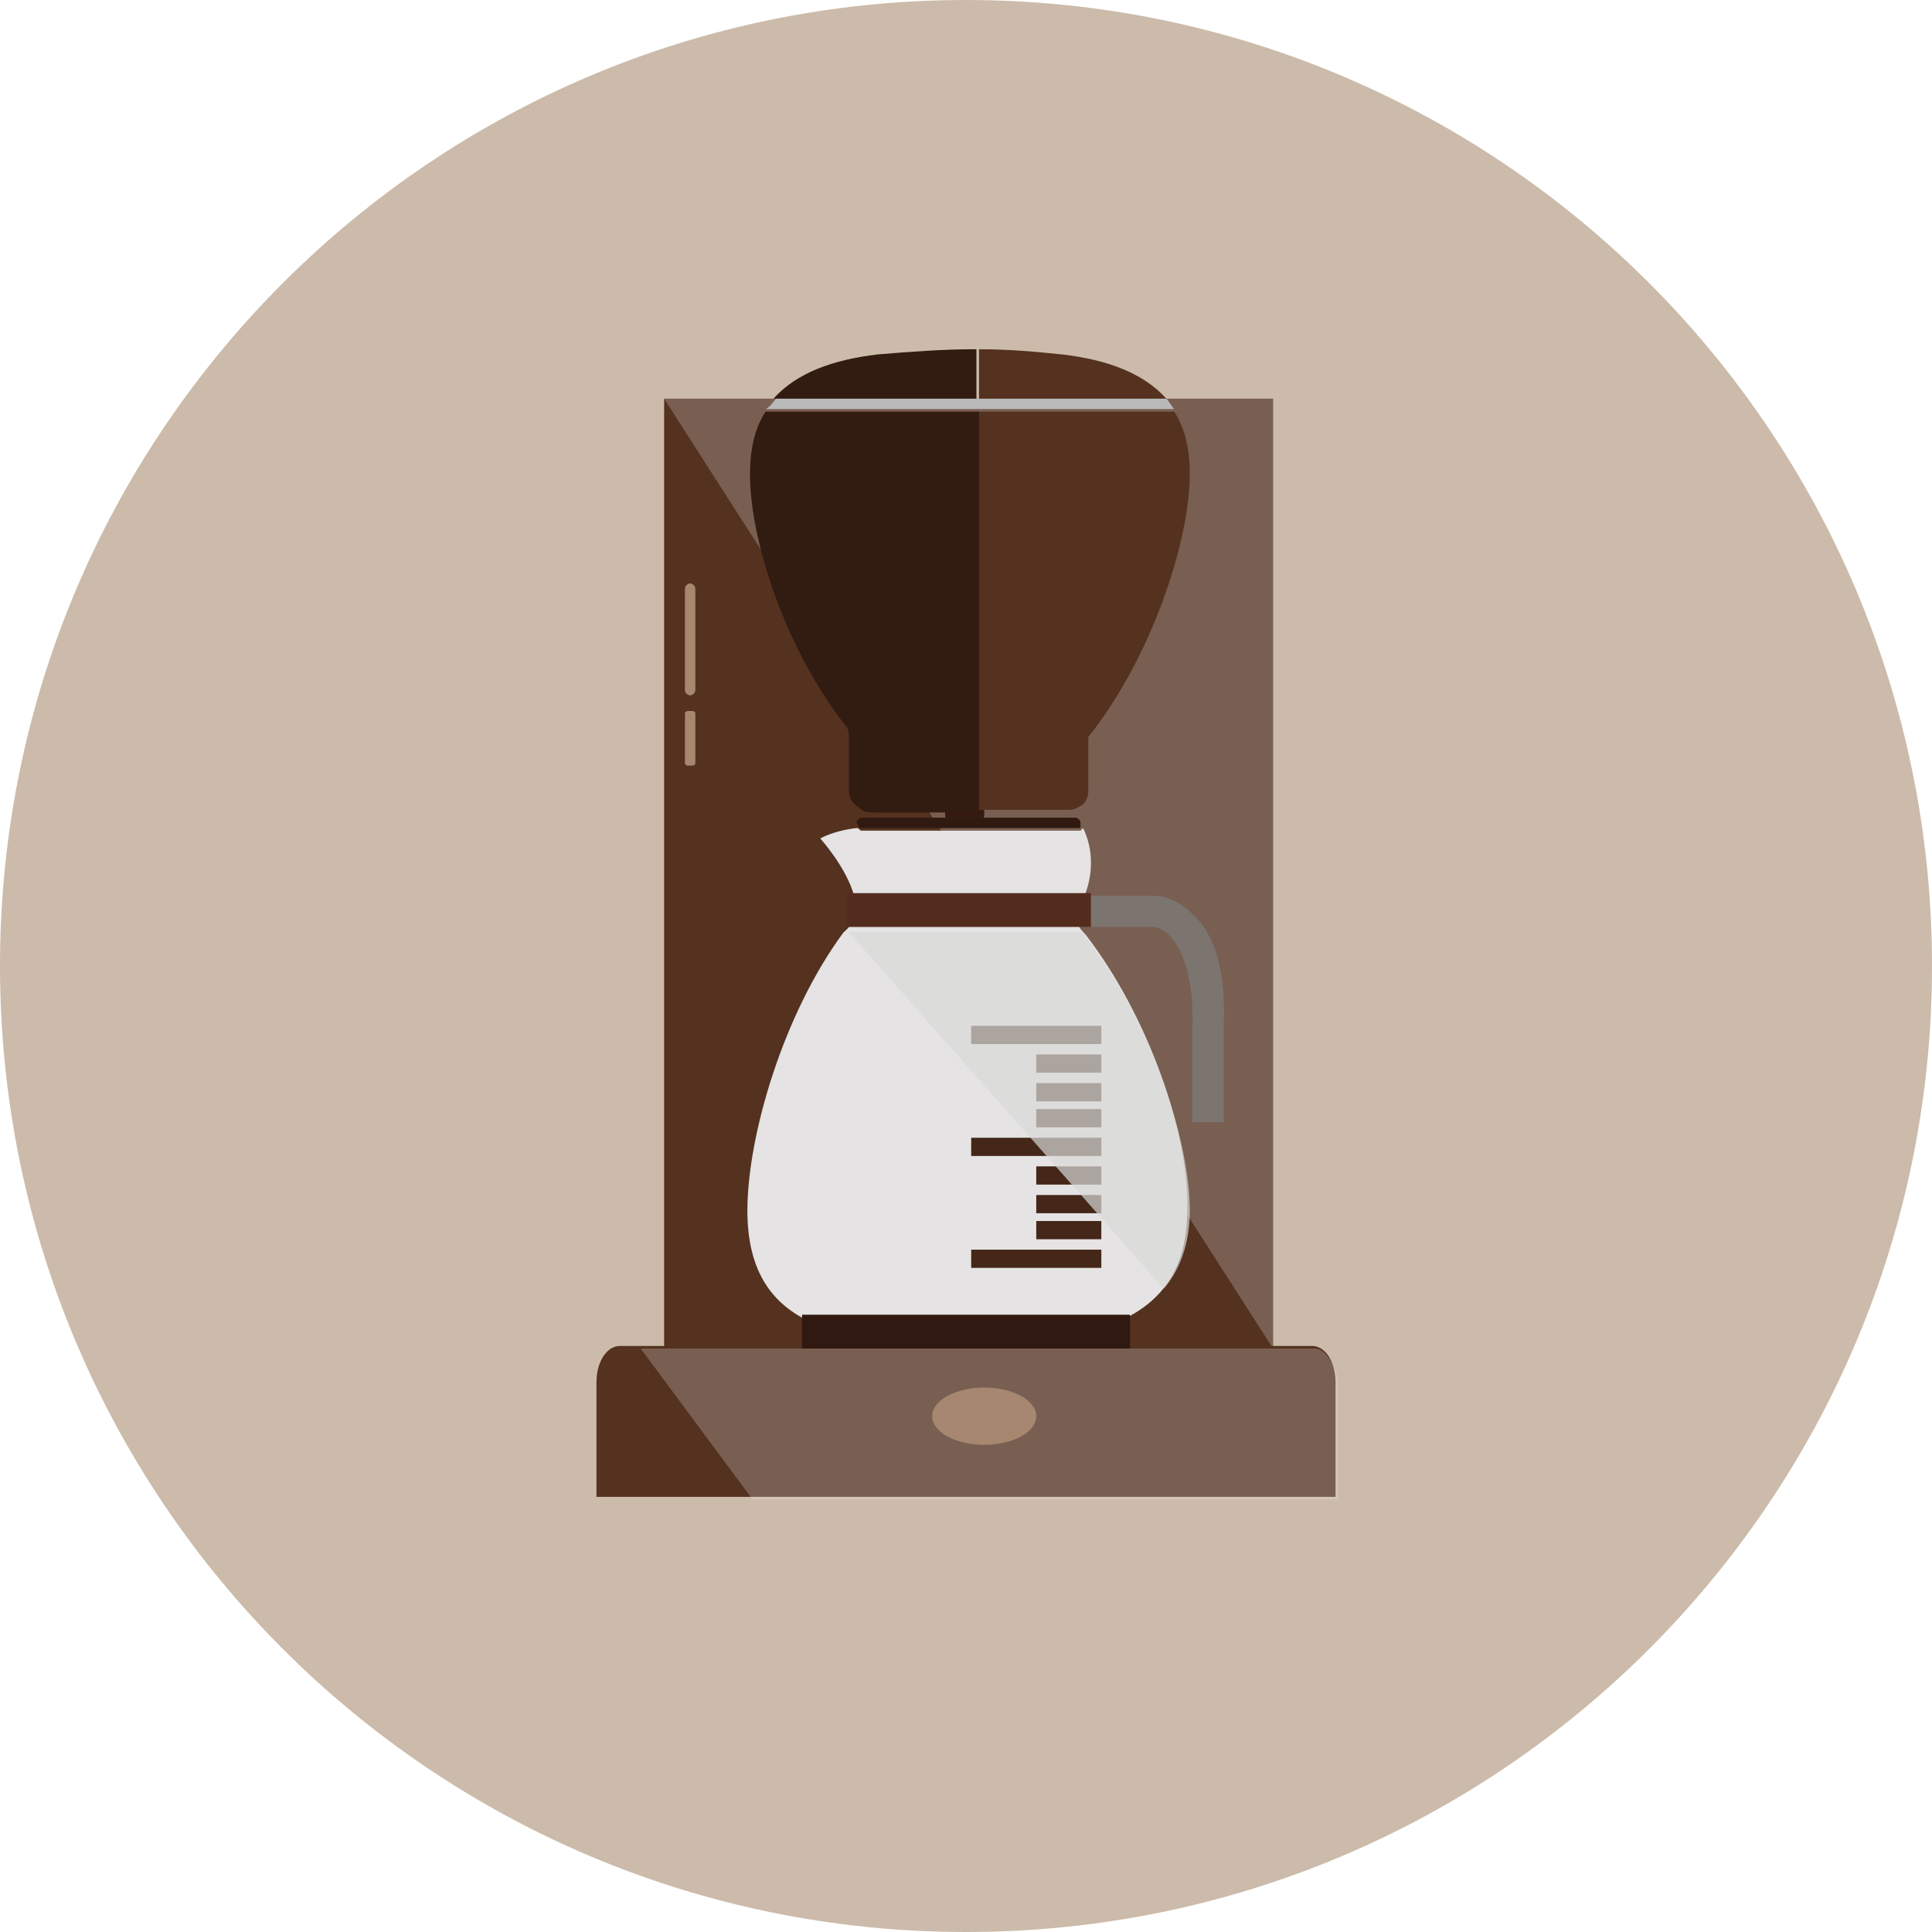
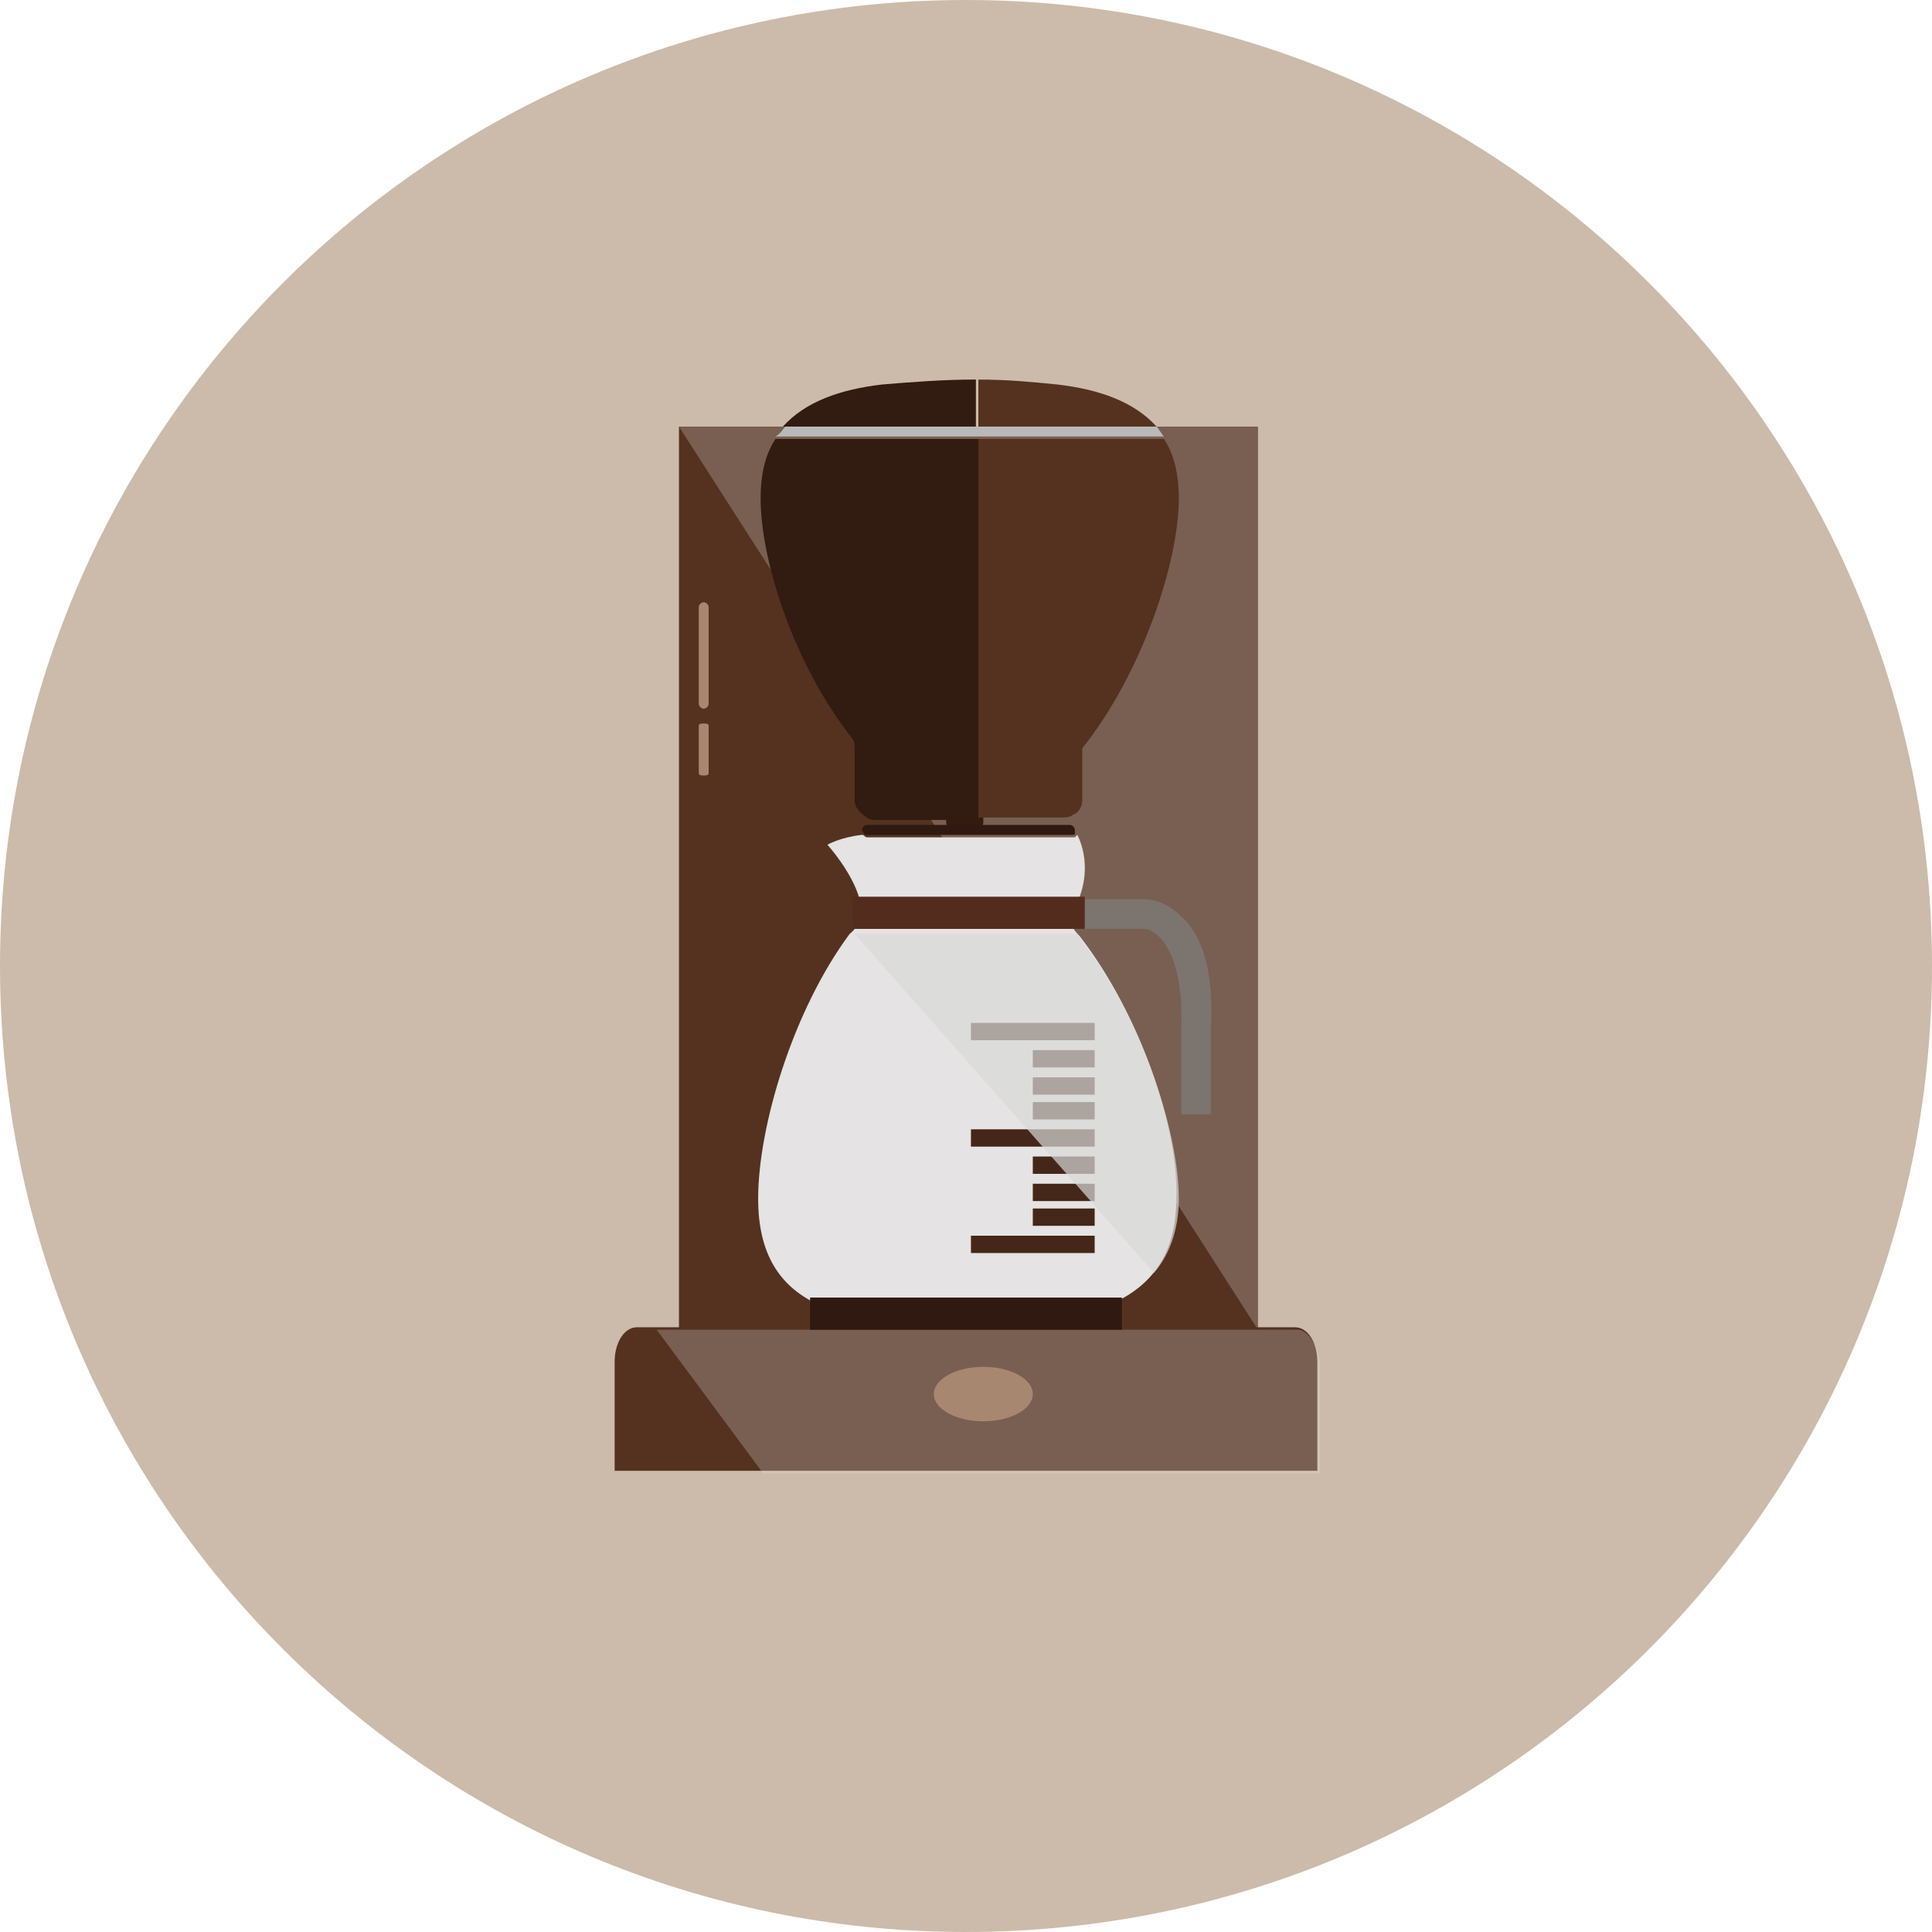
- <svg xmlns="http://www.w3.org/2000/svg" width="800px" height="800px" viewBox="-5.12 -5.12 74.24 74.24" enable-background="new 0 0 64 64" id="Layer_1" version="1.1" xml:space="preserve" fill="#000000" transform="rotate(0)">
+ <svg xmlns="http://www.w3.org/2000/svg" width="800px" height="800px" viewBox="-7.04 -7.04 78.08 78.08" enable-background="new 0 0 64 64" id="Layer_1" version="1.1" xml:space="preserve" fill="#000000">
  <g id="SVGRepo_bgCarrier" stroke-width="0">
-     <rect x="-5.12" y="-5.12" width="74.24" height="74.24" rx="37.12" fill="#ccbbaa" strokewidth="0" />
+     <rect x="-7.04" y="-7.04" width="78.08" height="78.08" rx="39.04" fill="#ccbbaa" strokewidth="0" />
  </g>
  <g id="SVGRepo_tracerCarrier" stroke-linecap="round" stroke-linejoin="round" />
  <g id="SVGRepo_iconCarrier">
    <g>
      <g>
        <circle cx="32" cy="32" fill="#ccbbaa" r="30" />
      </g>
      <g>
        <g>
          <rect fill="#54321F" height="41.7" width="23.4" x="20.4" y="10.2" />
        </g>
        <g opacity="0.25">
          <polygon fill="#E8E7E7" points="20.4,10.2 43.8,46.7 43.8,10.2 " />
        </g>
        <g>
          <path d="M46.2,52.4V48c0-0.8-0.4-1.4-0.9-1.4h-5.2H23.8h-5.1c-0.5,0-0.9,0.6-0.9,1.4v4.4H46.2z" fill="#54321F" />
        </g>
        <g>
          <path d="M21.2,17.5c0-0.1,0.1-0.2,0.2-0.2l0,0c0.1,0,0.2,0.1,0.2,0.2v3.9c0,0.1-0.1,0.2-0.2,0.2l0,0 c-0.1,0-0.2-0.1-0.2-0.2V17.5z" fill="#A88771" />
        </g>
        <g>
          <path d="M21.2,22.3c0-0.1,0.1-0.1,0.2-0.1l0,0c0.1,0,0.2,0,0.2,0.1v1.9c0,0.1-0.1,0.1-0.2,0.1l0,0 c-0.1,0-0.2,0-0.2-0.1V22.3z" fill="#A88771" />
        </g>
        <g>
          <g opacity="0.7">
            <path d="M41.9,38h-1.2v-3.6c0.1-3-1-3.9-1.5-3.9h-3.9v-1.2h3.9c0.1,0,0.8,0,1.5,0.7c0.9,0.8,1.3,2.3,1.2,4.4V38z " fill="#7D7D7C" />
          </g>
        </g>
        <g>
          <path d="M32.7,26.2c0,0.1-0.1,0.3-0.3,0.3h-0.9c-0.1,0-0.3-0.1-0.3-0.3v-1c0-0.1,0.1-0.3,0.3-0.3h0.9 c0.1,0,0.3,0.1,0.3,0.3V26.2z" fill="#341A0F" />
        </g>
        <g>
          <g>
            <path d="M32.1,40.3c-3.9,0-7.1-0.2-7.5-0.4c0,0.3-0.1,0.7-0.1,1c0,4,3.2,4.5,7.4,4.5c4.2,0,7.8-0.5,7.8-4.5 c0-0.3,0-0.6-0.1-1C39.2,40.2,36,40.3,32.1,40.3z" fill="#2F1910" />
          </g>
          <g>
            <path d="M39.6,40C39.6,40,39.7,40,39.6,40c0.1-0.1,0-0.1,0-0.1c-0.5-0.3-3.7-0.5-7.5-0.5c-3.8,0-7,0.2-7.5,0.5 c0,0-0.1,0-0.1,0.1c0,0,0,0,0.1,0.1c0.4,0.3,3.6,0.5,7.5,0.5C36,40.5,39.1,40.3,39.6,40z" fill="#442718" />
          </g>
        </g>
        <g>
          <g>
            <path d="M36.6,30.8c-0.5-0.5-0.4-0.8-0.4-0.8c1-1.6,0.5-2.9,0.3-3.3c0,0-0.1,0.1-0.1,0.1H28 c-0.1,0-0.1-0.1-0.2-0.1c-0.9,0.1-1.4,0.4-1.4,0.4s1,1.1,1.3,2.2l0,0c0,0,0,0,0,0c0.1,0.5,0.1,1-0.4,1.4 c-2.3,3.1-3.7,7.8-3.7,10.7c0,4.5,3.5,5.1,8.2,5.1c4.7,0,8.7-0.6,8.7-5.1C40.6,38.5,39,33.9,36.6,30.8z" fill="#E5E3E3" />
          </g>
          <g>
            <path d="M28,26.7h8.3c0.1,0,0.1,0,0.1-0.1c0,0,0-0.1,0-0.1c0-0.1-0.1-0.2-0.2-0.2H28c-0.1,0-0.2,0.1-0.2,0.2 c0,0,0,0,0,0C27.9,26.7,27.9,26.7,28,26.7z" fill="#2F1910" />
          </g>
        </g>
        <g>
          <rect fill="#542C1E" height="1.3" width="9.4" x="27.4" y="29.2" />
        </g>
        <g>
          <g>
            <rect fill="#442718" height="0.7" width="5" x="32.2" y="42.9" />
          </g>
          <g>
            <rect fill="#442718" height="0.7" width="5" x="32.2" y="38.6" />
          </g>
          <g>
            <rect fill="#442718" height="0.7" width="2.5" x="34.7" y="41.8" />
          </g>
          <g>
            <rect fill="#442718" height="0.7" width="2.5" x="34.7" y="40.8" />
          </g>
          <g>
            <rect fill="#442718" height="0.7" width="2.5" x="34.7" y="39.7" />
          </g>
          <g>
            <rect fill="#442718" height="0.7" width="5" x="32.2" y="34.3" />
          </g>
          <g>
            <rect fill="#442718" height="0.7" width="2.5" x="34.7" y="37.5" />
          </g>
          <g>
            <rect fill="#442718" height="0.7" width="2.5" x="34.7" y="36.5" />
          </g>
          <g>
            <rect fill="#442718" height="0.7" width="2.5" x="34.7" y="35.4" />
          </g>
        </g>
        <g opacity="0.7">
          <path d="M39.6,44.4c0.6-0.7,1-1.7,1-3c0-2.8-1.6-7.5-4-10.5c-0.1-0.1-0.1-0.2-0.2-0.2h-8.9L39.6,44.4z" fill="#D8D8D7" />
        </g>
        <g>
          <path d="M39.7,10.2h-4h-7h-4c-0.1,0.1-0.2,0.3-0.4,0.4h4.3h7H40C39.9,10.5,39.8,10.3,39.7,10.2z" fill="#B9B9BA" />
        </g>
        <g opacity="0.25">
          <path d="M45.4,46.7h-5.2H23.8h-4.3l4.3,5.8h22.5V48C46.2,47.3,45.8,46.7,45.4,46.7z" fill="#E8E7E7" />
        </g>
        <g>
          <ellipse cx="32.7" cy="49.3" fill="#A88771" rx="2" ry="1.1" />
        </g>
        <g>
          <rect fill="#2F1910" height="1.3" width="12.6" x="25.7" y="45.4" />
        </g>
        <g>
          <g>
            <path d="M35.7,10.2h4c-0.9-1-2.3-1.5-4-1.7c-1-0.1-2-0.2-3.2-0.2v1.9H35.7z" fill="#54321F" />
          </g>
          <g>
            <path d="M40.6,13.1c0-1-0.2-1.8-0.6-2.4h-4.4h-3.2V26h3.2h0.2c0.2,0,0.4,0,0.5-0.1c0.3-0.1,0.4-0.4,0.4-0.6v-2.1 c0,0,0,0,0,0C39.1,20.2,40.6,15.7,40.6,13.1z" fill="#54321F" />
          </g>
          <g>
            <path d="M28.6,8.5c-1.7,0.2-3.1,0.7-4,1.7h4h3.8V8.3c0,0,0,0-0.1,0C31.1,8.3,29.8,8.4,28.6,8.5z" fill="#321B10" />
          </g>
          <g>
            <path d="M28.6,10.7h-4.3c-0.4,0.6-0.6,1.4-0.6,2.4c0,2.6,1.4,6.8,3.7,9.7c0.1,0.1,0.1,0.3,0.1,0.4v2.1 c0,0.3,0.2,0.5,0.5,0.7c0.1,0.1,0.3,0.1,0.5,0.1h0.2h3.8V10.7H28.6z" fill="#321B10" />
          </g>
        </g>
      </g>
    </g>
  </g>
</svg>
